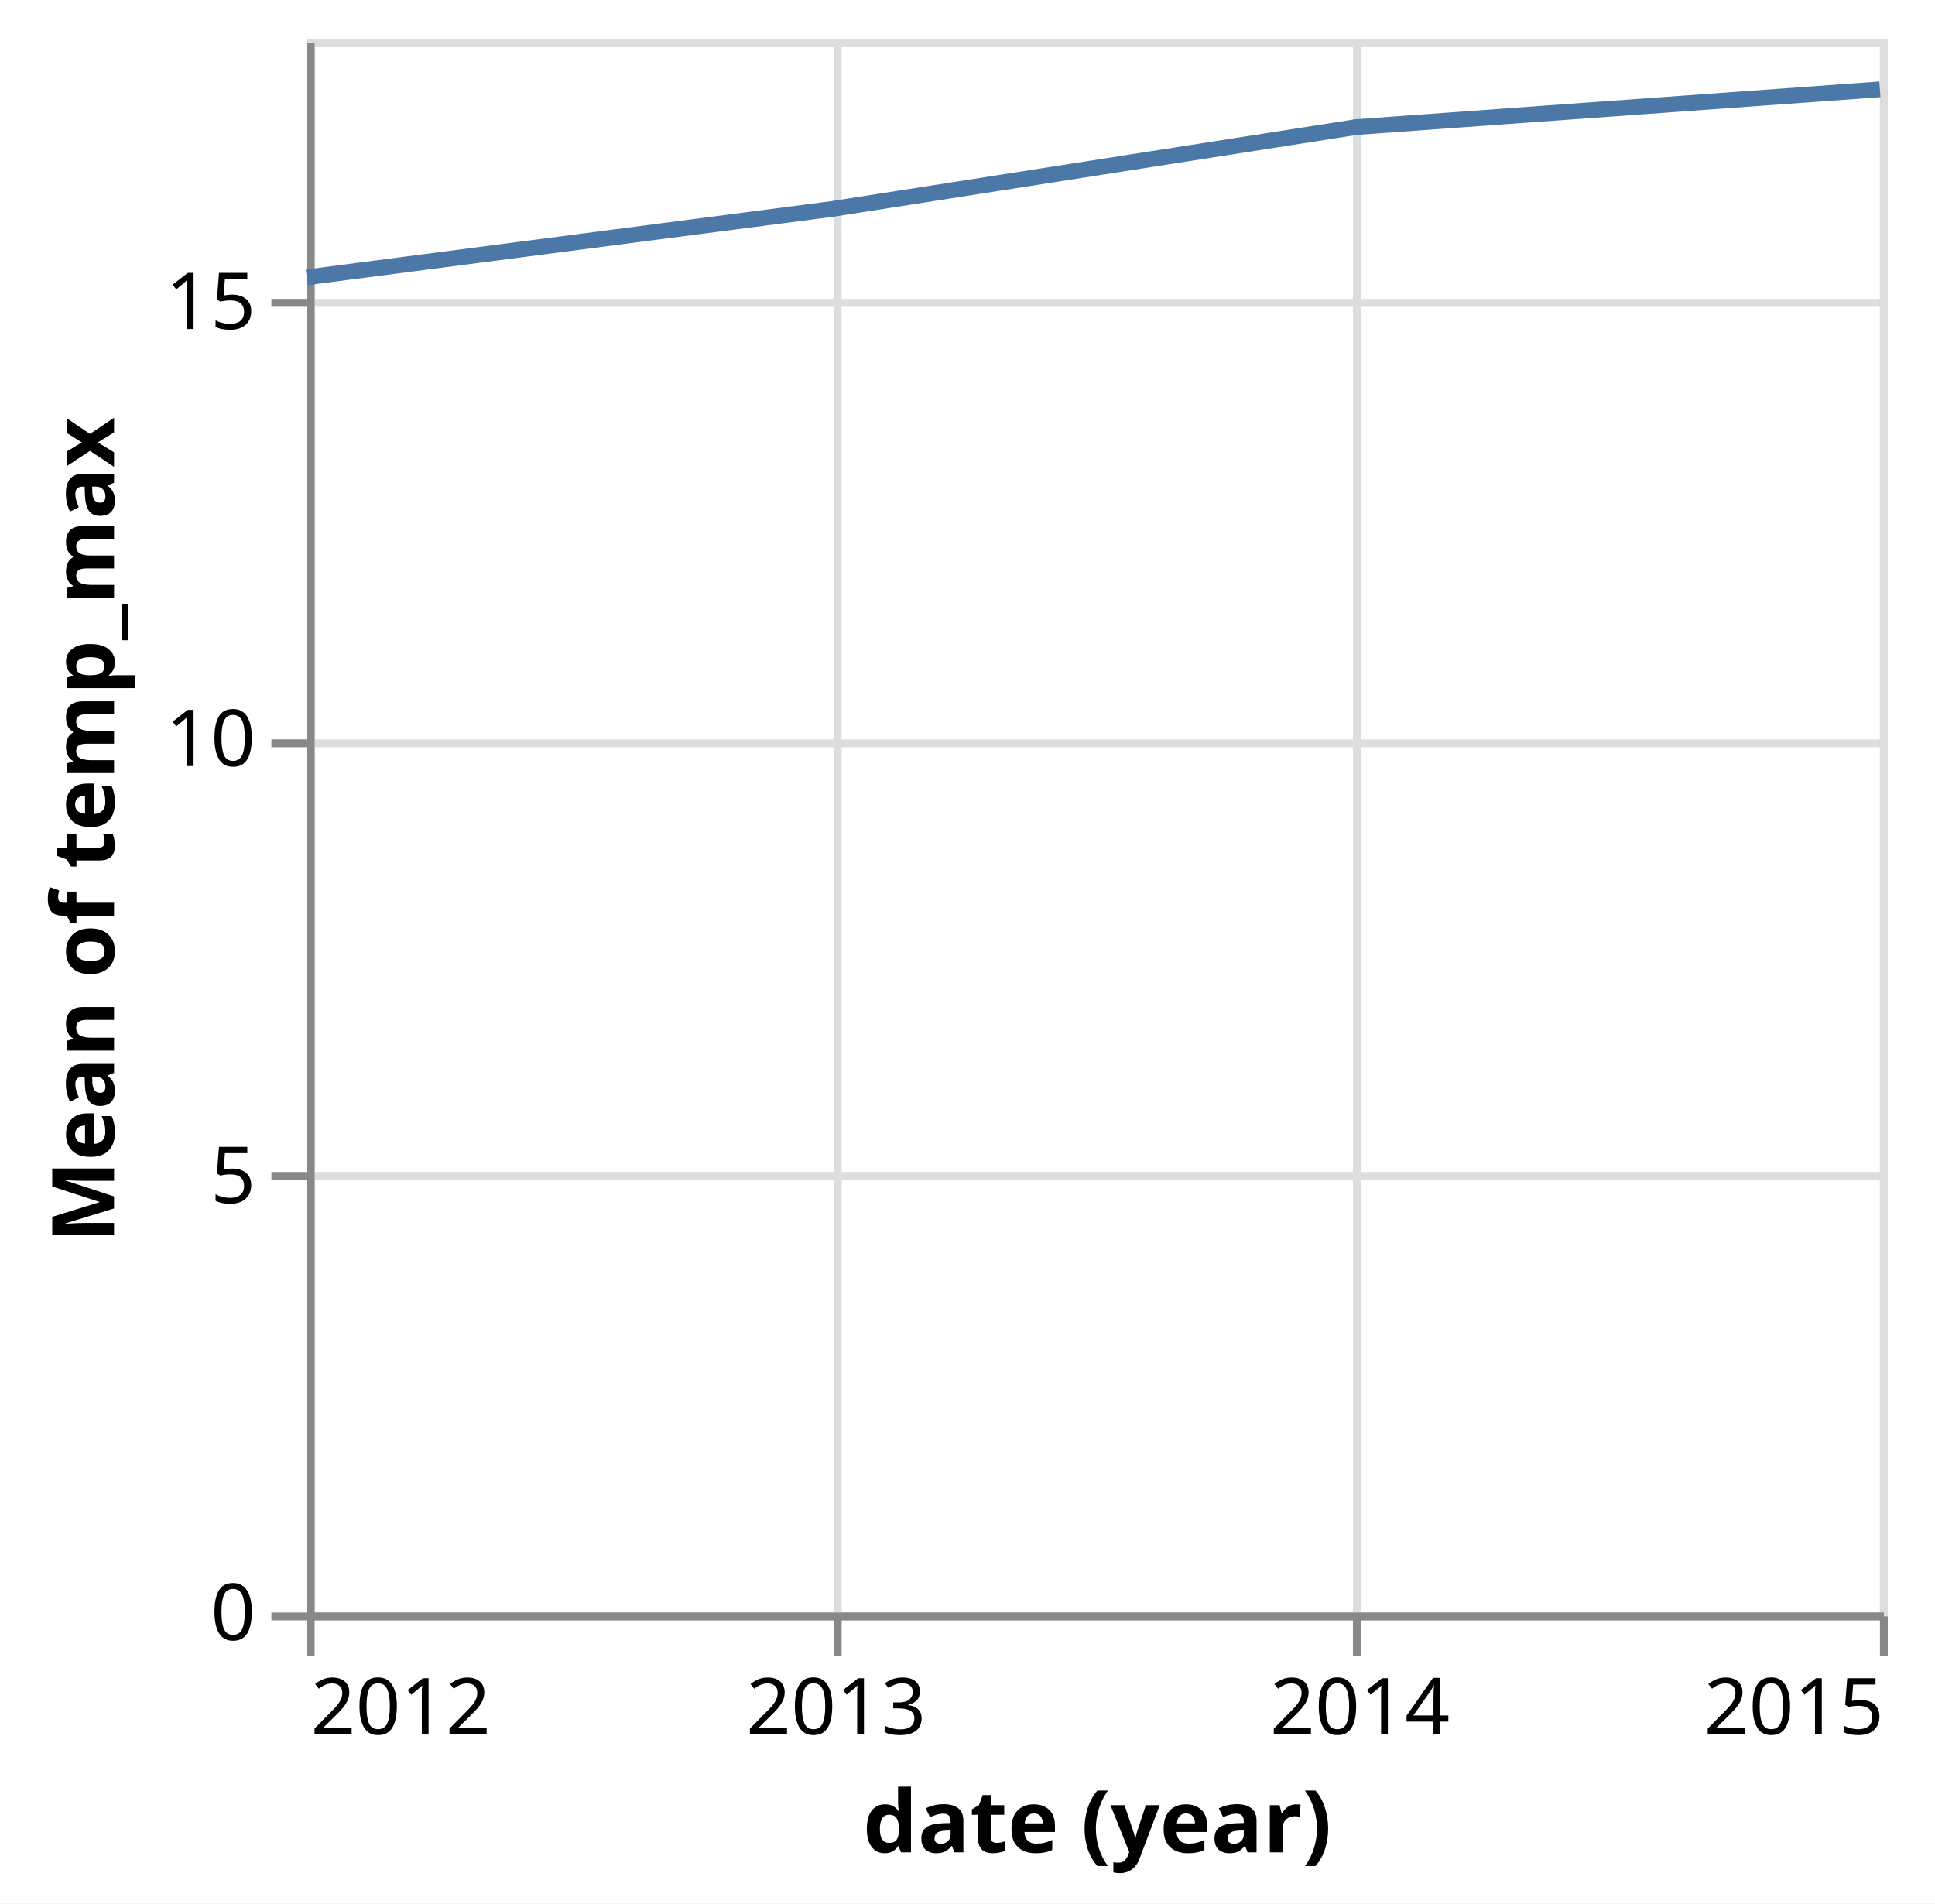
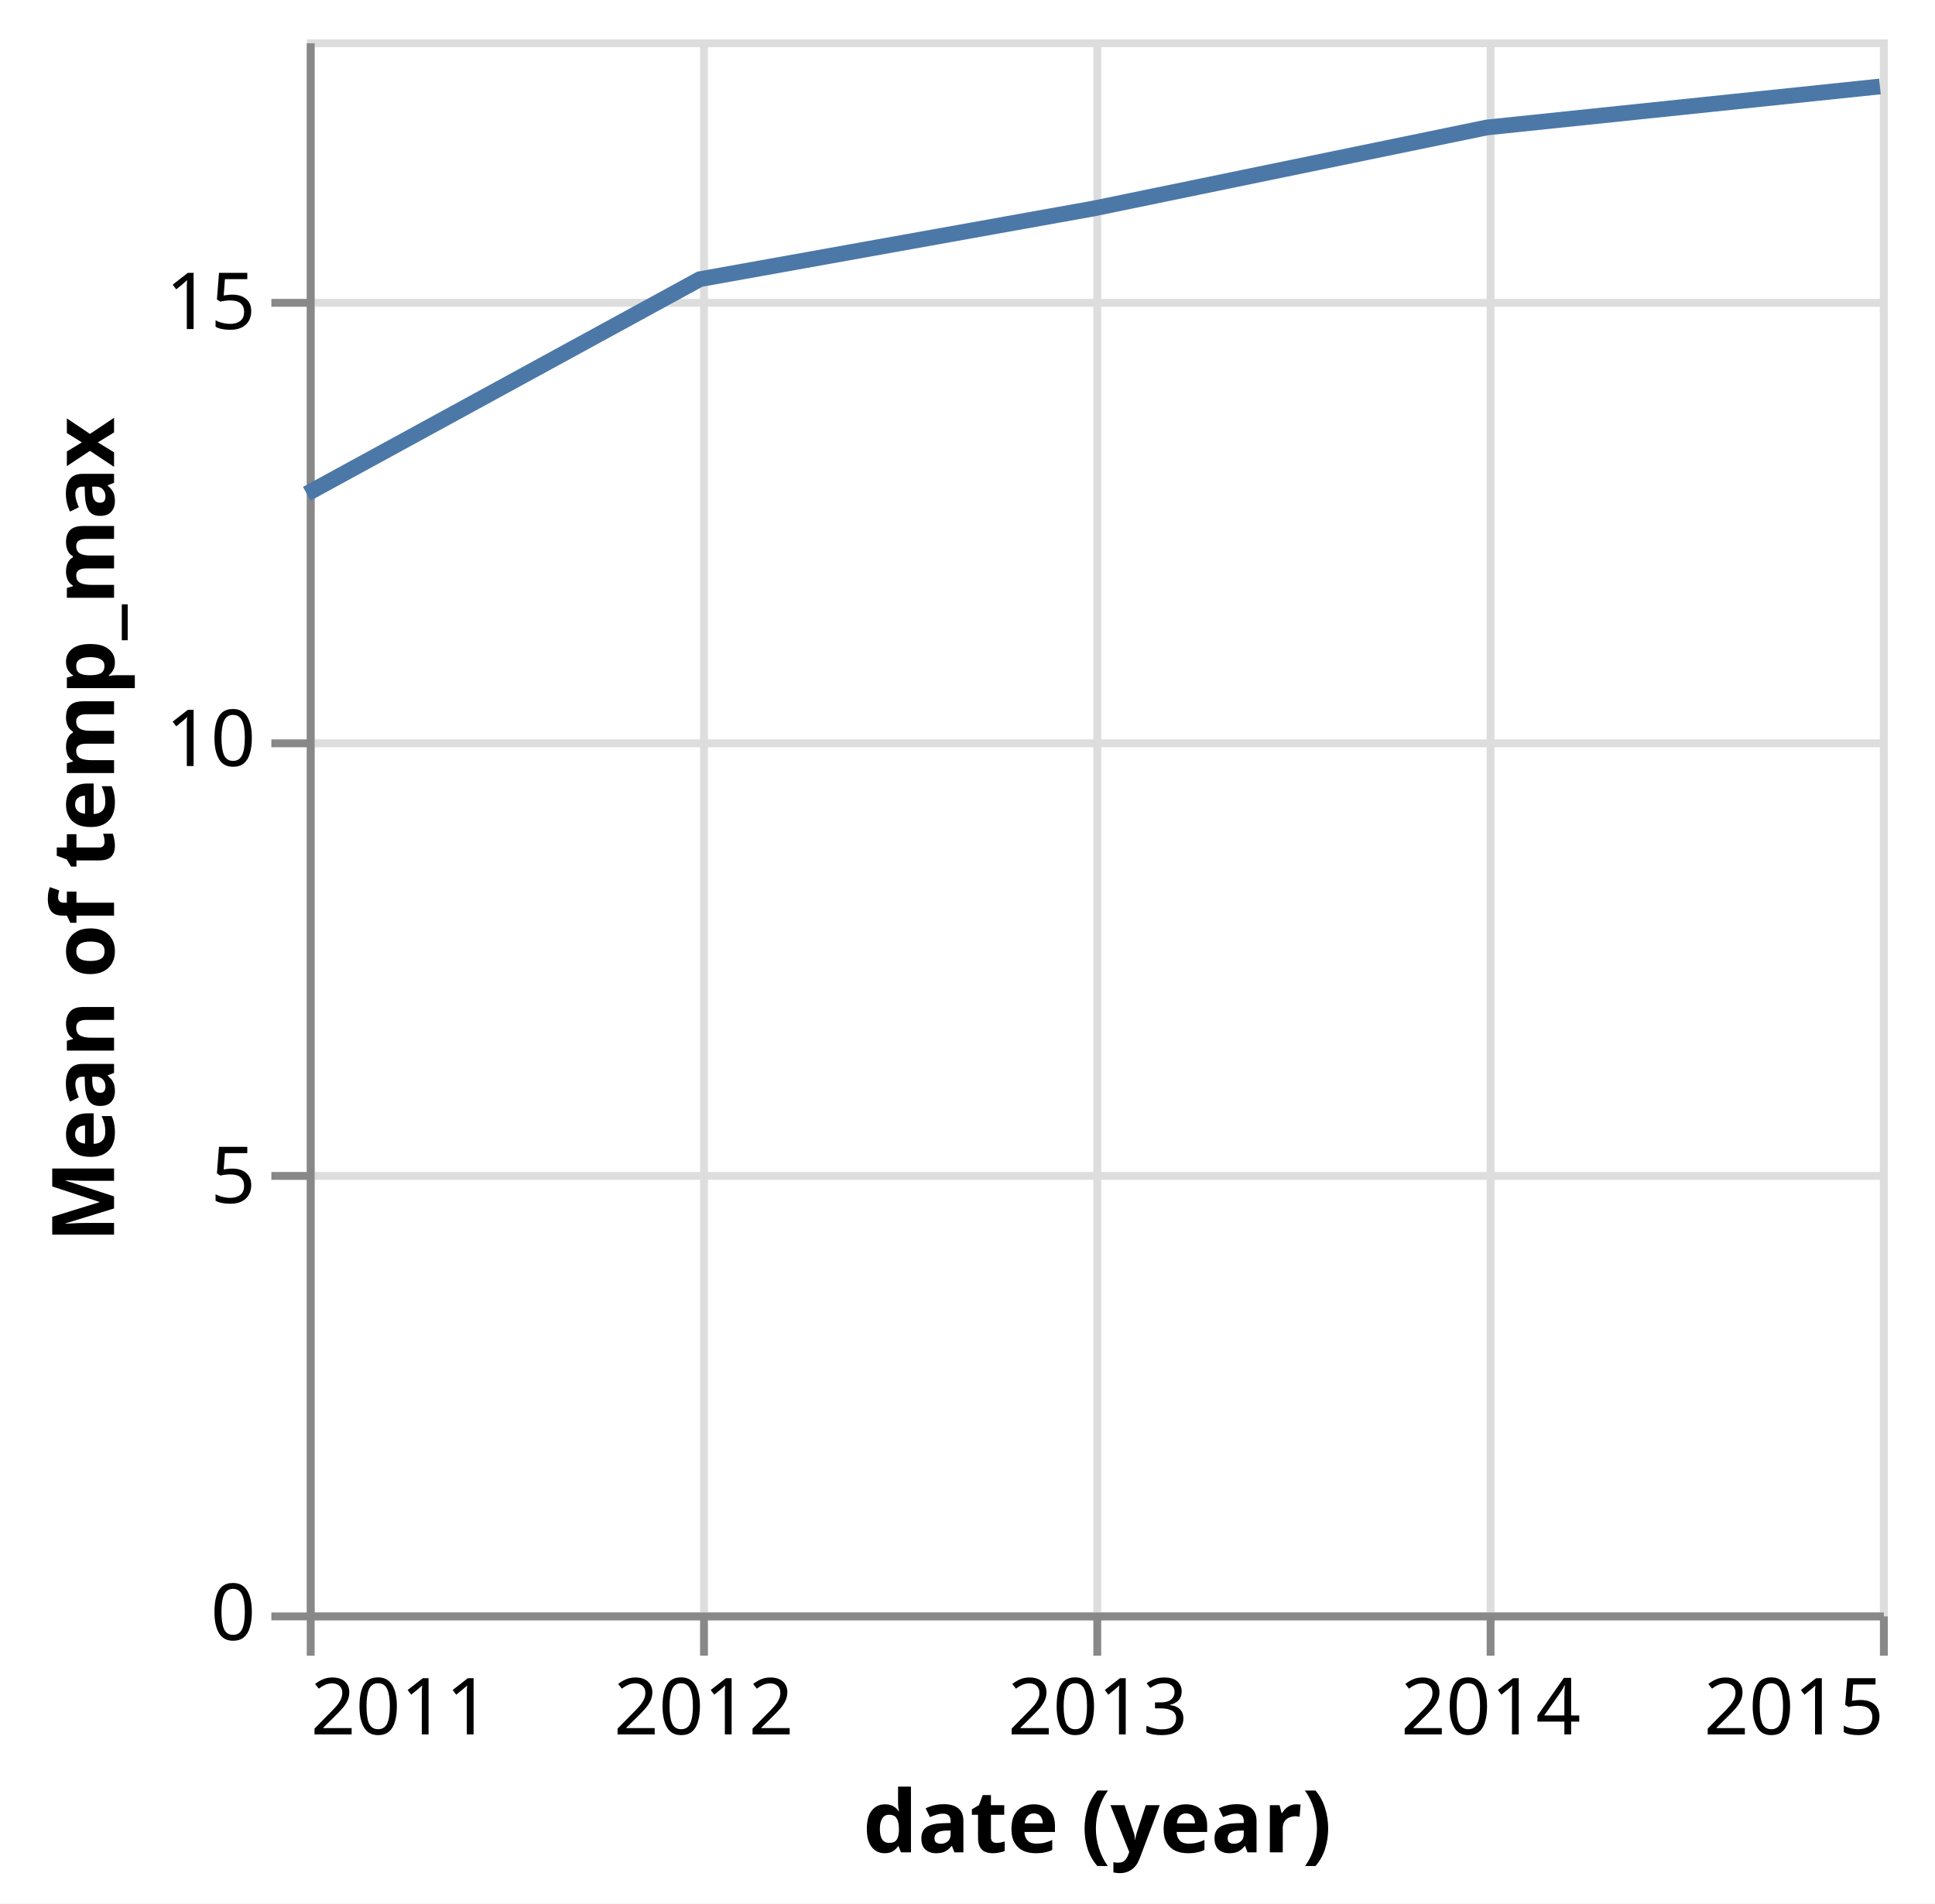
<svg xmlns="http://www.w3.org/2000/svg" class="marks" width="246" height="242" viewBox="0 0 246 242" version="1.1">
  <rect width="246" height="242" fill="white" />
  <g fill="none" stroke-miterlimit="10" transform="translate(39,5)">
    <g class="mark-group role-frame root" role="graphics-object" aria-roledescription="group mark container">
      <g transform="translate(0,0)">
        <path class="background" aria-hidden="true" d="M0.5,0.5h200v200h-200Z" stroke="#ddd" />
        <g>
          <g class="mark-group role-axis" aria-hidden="true">
            <g transform="translate(0.5,200.5)">
              <path class="background" aria-hidden="true" d="M0,0h0v0h0Z" pointer-events="none" />
              <g>
                <g class="mark-rule role-axis-grid" pointer-events="none">
                  <line transform="translate(0,-200)" x2="0" y2="200" stroke="#ddd" stroke-width="1" opacity="1" />
-                   <line transform="translate(67,-200)" x2="0" y2="200" stroke="#ddd" stroke-width="1" opacity="1" />
-                   <line transform="translate(133,-200)" x2="0" y2="200" stroke="#ddd" stroke-width="1" opacity="1" />
+                   <line transform="translate(50,-200)" x2="0" y2="200" stroke="#ddd" stroke-width="1" opacity="1" />
+                   <line transform="translate(100,-200)" x2="0" y2="200" stroke="#ddd" stroke-width="1" opacity="1" />
+                   <line transform="translate(150,-200)" x2="0" y2="200" stroke="#ddd" stroke-width="1" opacity="1" />
                  <line transform="translate(200,-200)" x2="0" y2="200" stroke="#ddd" stroke-width="1" opacity="1" />
                </g>
              </g>
              <path class="foreground" aria-hidden="true" d="" pointer-events="none" display="none" />
            </g>
          </g>
          <g class="mark-group role-axis" aria-hidden="true">
            <g transform="translate(0.5,0.5)">
              <path class="background" aria-hidden="true" d="M0,0h0v0h0Z" pointer-events="none" />
              <g>
                <g class="mark-rule role-axis-grid" pointer-events="none">
                  <line transform="translate(0,200)" x2="200" y2="0" stroke="#ddd" stroke-width="1" opacity="1" />
                  <line transform="translate(0,144)" x2="200" y2="0" stroke="#ddd" stroke-width="1" opacity="1" />
                  <line transform="translate(0,89)" x2="200" y2="0" stroke="#ddd" stroke-width="1" opacity="1" />
                  <line transform="translate(0,33)" x2="200" y2="0" stroke="#ddd" stroke-width="1" opacity="1" />
                </g>
              </g>
              <path class="foreground" aria-hidden="true" d="" pointer-events="none" display="none" />
            </g>
          </g>
-           <g class="mark-group role-axis" role="graphics-symbol" aria-roledescription="axis" aria-label="X-axis titled 'date (year)' for a time scale with values from 2012 to 2015">
+           <g class="mark-group role-axis" role="graphics-symbol" aria-roledescription="axis" aria-label="X-axis titled 'date (year)' for a time scale with values from 2011 to 2015">
            <g transform="translate(0.5,200.5)">
              <path class="background" aria-hidden="true" d="M0,0h0v0h0Z" pointer-events="none" />
              <g>
                <g class="mark-rule role-axis-tick" pointer-events="none">
                  <line transform="translate(0,0)" x2="0" y2="5" stroke="#888" stroke-width="1" opacity="1" />
-                   <line transform="translate(67,0)" x2="0" y2="5" stroke="#888" stroke-width="1" opacity="1" />
-                   <line transform="translate(133,0)" x2="0" y2="5" stroke="#888" stroke-width="1" opacity="1" />
+                   <line transform="translate(50,0)" x2="0" y2="5" stroke="#888" stroke-width="1" opacity="1" />
+                   <line transform="translate(100,0)" x2="0" y2="5" stroke="#888" stroke-width="1" opacity="1" />
+                   <line transform="translate(150,0)" x2="0" y2="5" stroke="#888" stroke-width="1" opacity="1" />
                  <line transform="translate(200,0)" x2="0" y2="5" stroke="#888" stroke-width="1" opacity="1" />
                </g>
                <g class="mark-text role-axis-label" pointer-events="none">
-                   <text text-anchor="start" transform="translate(0,15)" font-family="sans-serif" font-size="10px" fill="#000" opacity="1">2012</text>
-                   <text text-anchor="middle" transform="translate(66.78832,15)" font-family="sans-serif" font-size="10px" fill="#000" opacity="1">2013</text>
-                   <text text-anchor="middle" transform="translate(133.3942,15)" font-family="sans-serif" font-size="10px" fill="#000" opacity="1">2014</text>
+                   <text text-anchor="start" transform="translate(0,15)" font-family="sans-serif" font-size="10px" fill="#000" opacity="1">2011</text>
+                   <text text-anchor="middle" transform="translate(49.96578,15)" font-family="sans-serif" font-size="10px" fill="#000" opacity="1">2012</text>
+                   <text text-anchor="middle" transform="translate(100.0684,15)" font-family="sans-serif" font-size="10px" fill="#000" opacity="1">2013</text>
+                   <text text-anchor="middle" transform="translate(150.0342,15)" font-family="sans-serif" font-size="10px" fill="#000" opacity="1">2014</text>
                  <text text-anchor="end" transform="translate(200,15)" font-family="sans-serif" font-size="10px" fill="#000" opacity="1">2015</text>
                </g>
                <g class="mark-rule role-axis-domain" pointer-events="none">
                  <line transform="translate(0,0)" x2="200" y2="0" stroke="#888" stroke-width="1" opacity="1" />
                </g>
                <g class="mark-text role-axis-title" pointer-events="none">
                  <text text-anchor="middle" transform="translate(100,30)" font-family="sans-serif" font-size="11px" font-weight="bold" fill="#000" opacity="1">date (year)</text>
                </g>
              </g>
              <path class="foreground" aria-hidden="true" d="" pointer-events="none" display="none" />
            </g>
          </g>
          <g class="mark-group role-axis" role="graphics-symbol" aria-roledescription="axis" aria-label="Y-axis titled 'Mean of temp_max' for a linear scale with values from 0 to 18">
            <g transform="translate(0.5,0.5)">
              <path class="background" aria-hidden="true" d="M0,0h0v0h0Z" pointer-events="none" />
              <g>
                <g class="mark-rule role-axis-tick" pointer-events="none">
                  <line transform="translate(0,200)" x2="-5" y2="0" stroke="#888" stroke-width="1" opacity="1" />
                  <line transform="translate(0,144)" x2="-5" y2="0" stroke="#888" stroke-width="1" opacity="1" />
                  <line transform="translate(0,89)" x2="-5" y2="0" stroke="#888" stroke-width="1" opacity="1" />
                  <line transform="translate(0,33)" x2="-5" y2="0" stroke="#888" stroke-width="1" opacity="1" />
                </g>
                <g class="mark-text role-axis-label" pointer-events="none">
                  <text text-anchor="end" transform="translate(-7,203)" font-family="sans-serif" font-size="10px" fill="#000" opacity="1">0</text>
                  <text text-anchor="end" transform="translate(-7,147.4444)" font-family="sans-serif" font-size="10px" fill="#000" opacity="1">5</text>
                  <text text-anchor="end" transform="translate(-7,91.88889)" font-family="sans-serif" font-size="10px" fill="#000" opacity="1">10</text>
                  <text text-anchor="end" transform="translate(-7,36.33333)" font-family="sans-serif" font-size="10px" fill="#000" opacity="1">15</text>
                </g>
                <g class="mark-rule role-axis-domain" pointer-events="none">
                  <line transform="translate(0,200)" x2="0" y2="-200" stroke="#888" stroke-width="1" opacity="1" />
                </g>
                <g class="mark-text role-axis-title" pointer-events="none">
                  <text text-anchor="middle" transform="translate(-23,100) rotate(-90) translate(0,-2)" font-family="sans-serif" font-size="11px" font-weight="bold" fill="#000" opacity="1">Mean of temp_max</text>
                </g>
              </g>
              <path class="foreground" aria-hidden="true" d="" pointer-events="none" display="none" />
            </g>
          </g>
          <g class="mark-line role-mark marks" role="graphics-object" aria-roledescription="line mark container">
-             <path aria-label="date (year): 2012; Mean of temp_max: 15.2767759563" role="graphics-symbol" aria-roledescription="line mark" d="M0,30.258L66.788,21.568L133.394,11.157L200,6.356" stroke="#4c78a8" stroke-width="2" />
+             <path aria-label="date (year): 2011; Mean of temp_max: 12.8" role="graphics-symbol" aria-roledescription="line mark" d="M0,57.778L49.966,30.495L100.068,21.501L150.034,11.205L200,5.995" stroke="#4c78a8" stroke-width="2" />
          </g>
        </g>
        <path class="foreground" aria-hidden="true" d="" display="none" />
      </g>
    </g>
  </g>
</svg>
